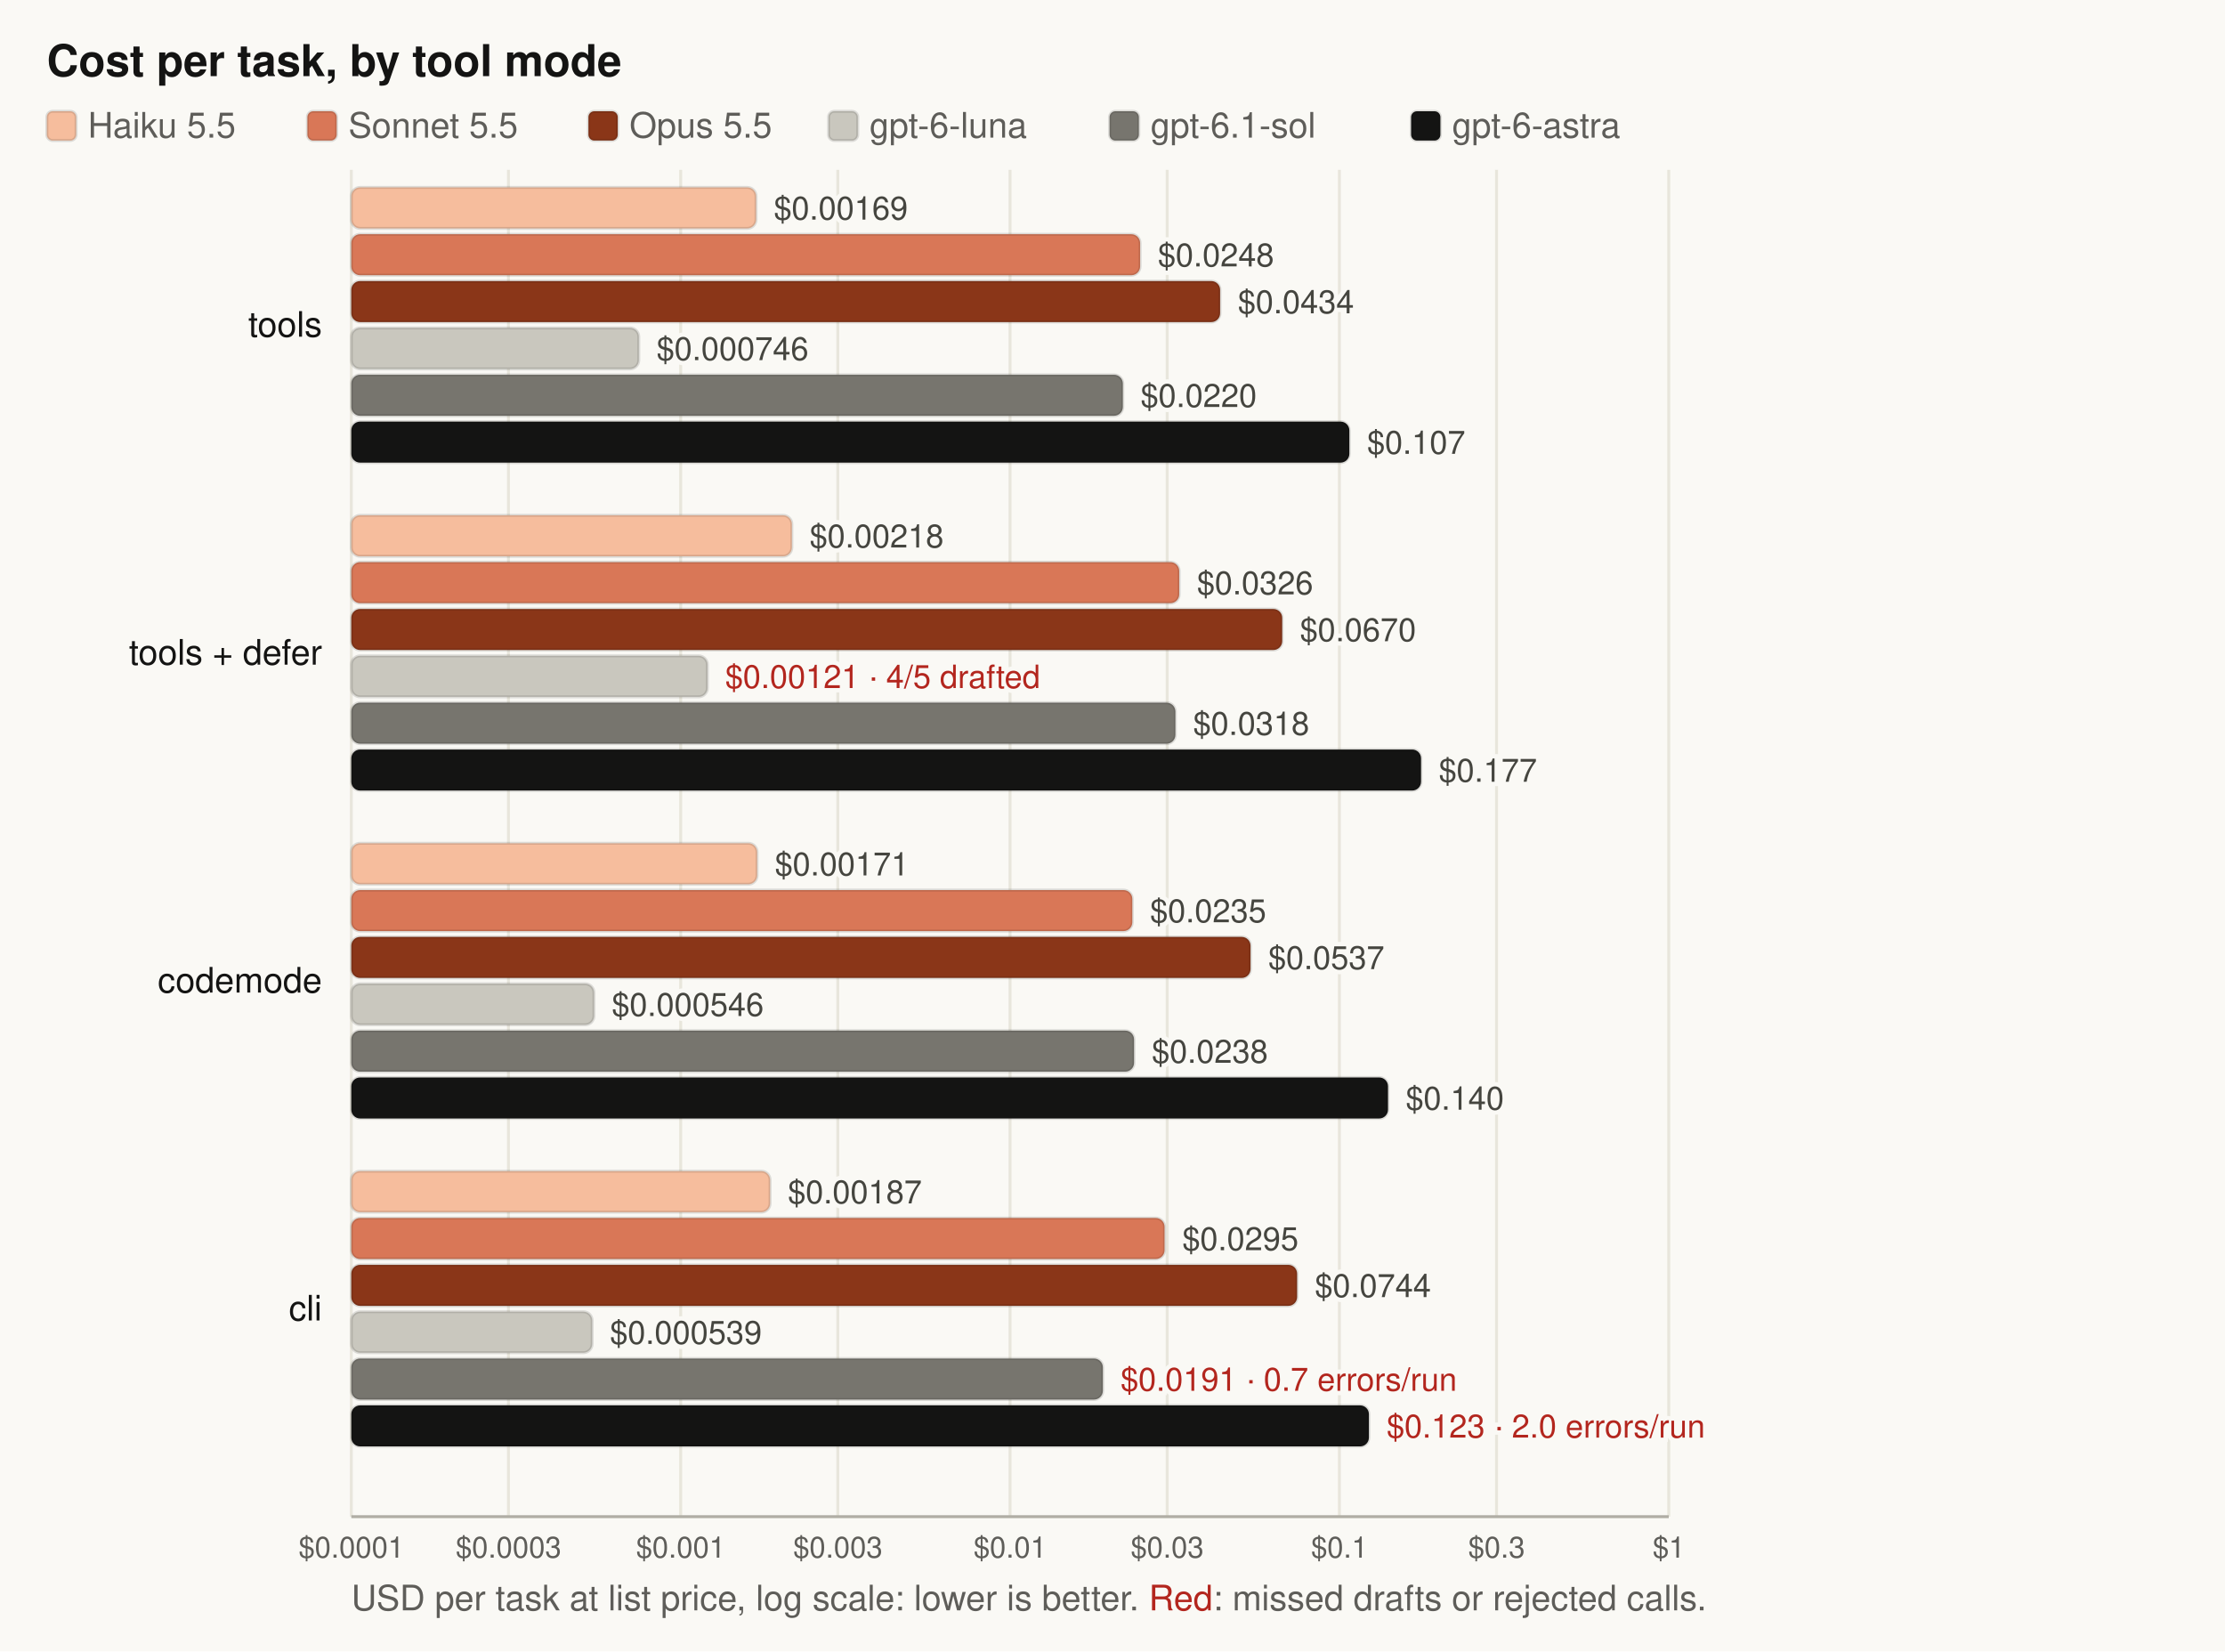
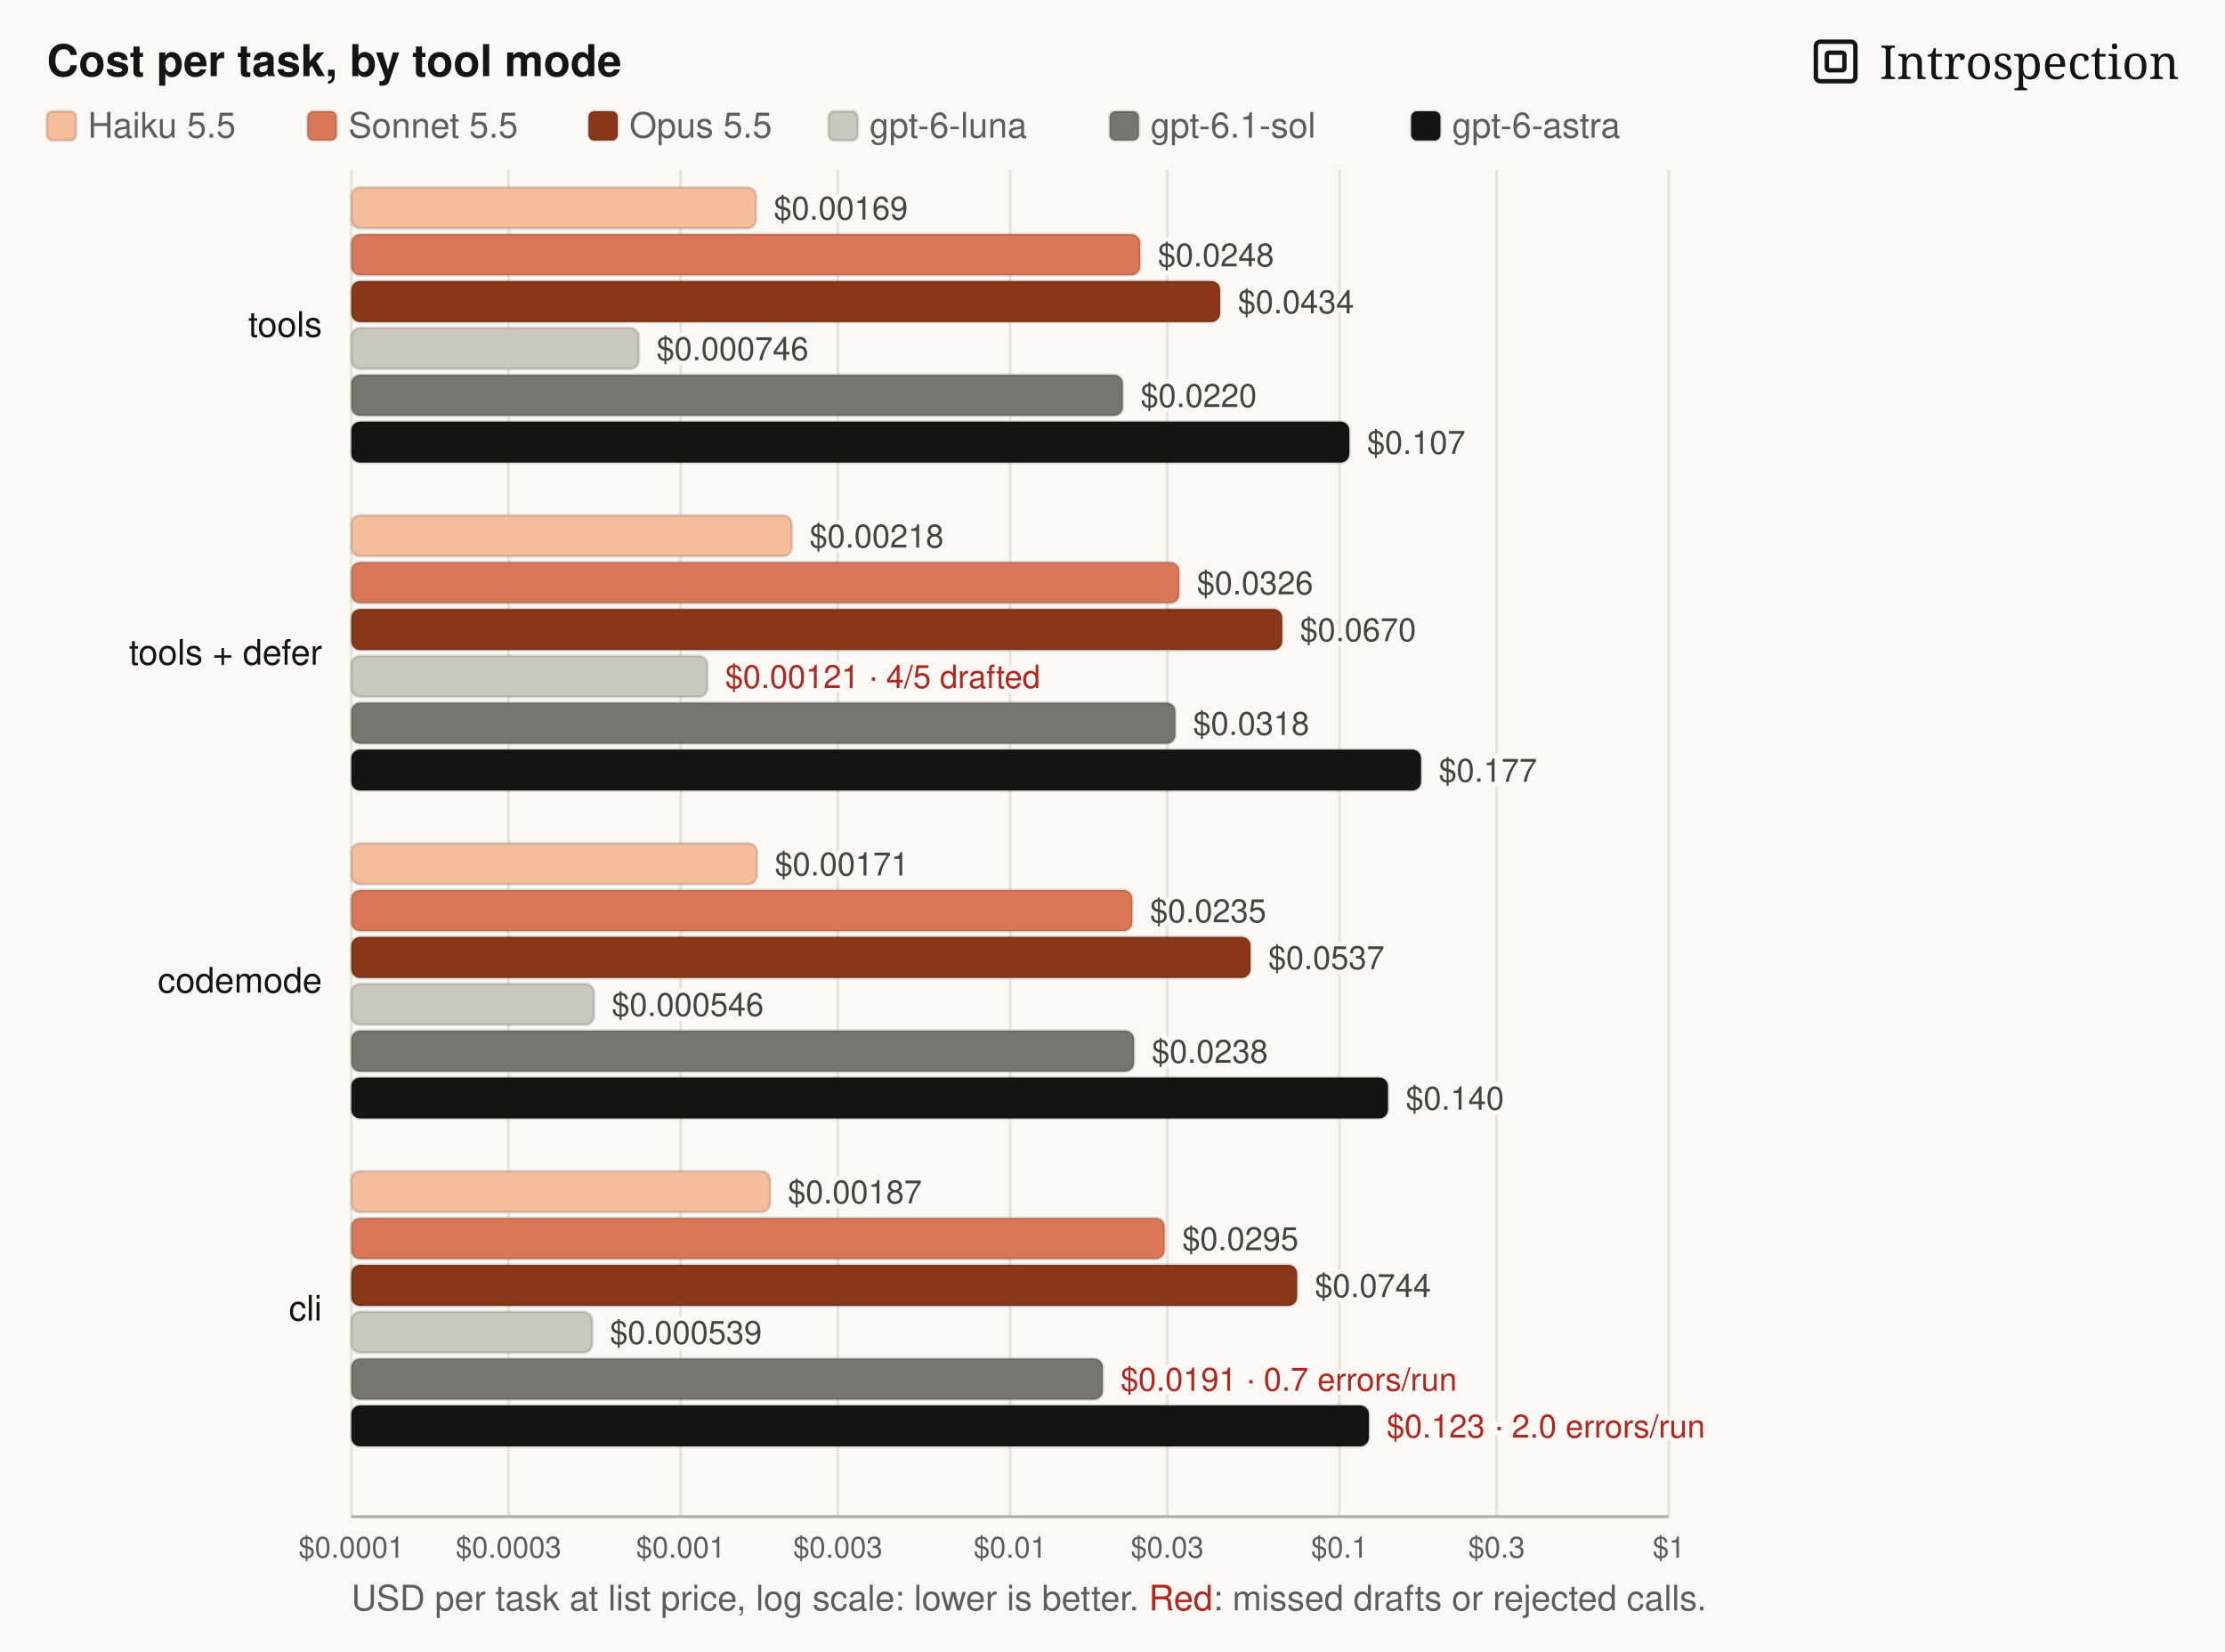
<svg xmlns="http://www.w3.org/2000/svg" width="760" height="564" viewBox="0 0 760 564" font-family="-apple-system, Segoe UI, Helvetica, Arial, sans-serif">
  <rect width="760" height="564" fill="#faf9f5" />
  <text x="16" y="26" font-size="15" font-weight="600" fill="#141413">Cost per task, by tool mode</text>
+   <g transform="translate(618 12) scale(0.75)" fill="none" stroke="#141413" stroke-width="2" stroke-linecap="round" stroke-linejoin="round">
+     <rect x="3" y="3" width="18" height="18" rx="2" />
+     <rect x="8" y="8" width="8" height="8" rx="1" />
+   </g>
+   <text x="642" y="27" font-size="16" font-family="Georgia, serif" fill="#141413">Introspection</text>
  <rect x="16" y="38" width="10" height="10" rx="2" fill="#f6bd9d" stroke="#0000001f" />
  <text x="30" y="47" font-size="12" fill="#5e5d59">Haiku 5.5</text>
  <rect x="105" y="38" width="10" height="10" rx="2" fill="#d97757" stroke="#0000001f" />
  <text x="119" y="47" font-size="12" fill="#5e5d59">Sonnet 5.5</text>
  <rect x="201" y="38" width="10" height="10" rx="2" fill="#8a3618" stroke="#0000001f" />
  <text x="215" y="47" font-size="12" fill="#5e5d59">Opus 5.5</text>
  <rect x="283" y="38" width="10" height="10" rx="2" fill="#c9c7be" stroke="#0000001f" />
  <text x="297" y="47" font-size="12" fill="#5e5d59">gpt-6-luna</text>
  <rect x="379" y="38" width="10" height="10" rx="2" fill="#77756e" stroke="#0000001f" />
  <text x="393" y="47" font-size="12" fill="#5e5d59">gpt-6.1-sol</text>
  <rect x="482" y="38" width="10" height="10" rx="2" fill="#141413" stroke="#0000001f" />
  <text x="496" y="47" font-size="12" fill="#5e5d59">gpt-6-astra</text>
  <line x1="120" y1="58" x2="120" y2="518" stroke="#e8e6dc" />
  <text x="120" y="532" font-size="10" text-anchor="middle" fill="#5e5d59">$0.0001</text>
  <line x1="173.676" y1="58" x2="173.676" y2="518" stroke="#e8e6dc" />
  <text x="173.676" y="532" font-size="10" text-anchor="middle" fill="#5e5d59">$0.0003</text>
  <line x1="232.5" y1="58" x2="232.5" y2="518" stroke="#e8e6dc" />
  <text x="232.5" y="532" font-size="10" text-anchor="middle" fill="#5e5d59">$0.001</text>
  <line x1="286.176" y1="58" x2="286.176" y2="518" stroke="#e8e6dc" />
  <text x="286.176" y="532" font-size="10" text-anchor="middle" fill="#5e5d59">$0.003</text>
  <line x1="345" y1="58" x2="345" y2="518" stroke="#e8e6dc" />
  <text x="345" y="532" font-size="10" text-anchor="middle" fill="#5e5d59">$0.01</text>
  <line x1="398.676" y1="58" x2="398.676" y2="518" stroke="#e8e6dc" />
  <text x="398.676" y="532" font-size="10" text-anchor="middle" fill="#5e5d59">$0.03</text>
  <line x1="457.5" y1="58" x2="457.5" y2="518" stroke="#e8e6dc" />
  <text x="457.5" y="532" font-size="10" text-anchor="middle" fill="#5e5d59">$0.1</text>
  <line x1="511.176" y1="58" x2="511.176" y2="518" stroke="#e8e6dc" />
  <text x="511.176" y="532" font-size="10" text-anchor="middle" fill="#5e5d59">$0.3</text>
  <line x1="570" y1="58" x2="570" y2="518" stroke="#e8e6dc" />
  <text x="570" y="532" font-size="10" text-anchor="middle" fill="#5e5d59">$1</text>
  <line x1="120" y1="518" x2="570" y2="518" stroke="#b0aea5" />
  <text x="110" y="115" font-size="12" text-anchor="end" fill="#141413">tools</text>
  <rect x="120" y="64" width="138.252" height="14" rx="3" fill="#f6bd9d" stroke="#0000001f" />
  <text x="264.252" y="75" font-size="11" stroke="#faf9f5" stroke-width="3" paint-order="stroke" fill="#45453f">$0.00169</text>
  <rect x="120" y="80" width="269.433" height="14" rx="3" fill="#d97757" stroke="#0000001f" />
  <text x="395.433" y="91" font-size="11" stroke="#faf9f5" stroke-width="3" paint-order="stroke" fill="#45453f">$0.0248</text>
  <rect x="120" y="96" width="296.756" height="14" rx="3" fill="#8a3618" stroke="#0000001f" />
  <text x="422.756" y="107" font-size="11" stroke="#faf9f5" stroke-width="3" paint-order="stroke" fill="#45453f">$0.0434</text>
  <rect x="120" y="112" width="98.203" height="14" rx="3" fill="#c9c7be" stroke="#0000001f" />
  <text x="224.203" y="123" font-size="11" stroke="#faf9f5" stroke-width="3" paint-order="stroke" fill="#45453f">$0.000746</text>
  <rect x="120" y="128" width="263.531" height="14" rx="3" fill="#77756e" stroke="#0000001f" />
  <text x="389.531" y="139" font-size="11" stroke="#faf9f5" stroke-width="3" paint-order="stroke" fill="#45453f">$0.0220</text>
  <rect x="120" y="144" width="340.901" height="14" rx="3" fill="#141413" stroke="#0000001f" />
  <text x="466.901" y="155" font-size="11" stroke="#faf9f5" stroke-width="3" paint-order="stroke" fill="#45453f">$0.107</text>
  <text x="110" y="227" font-size="12" text-anchor="end" fill="#141413">tools + defer</text>
  <rect x="120" y="176" width="150.479" height="14" rx="3" fill="#f6bd9d" stroke="#0000001f" />
  <text x="276.479" y="187" font-size="11" stroke="#faf9f5" stroke-width="3" paint-order="stroke" fill="#45453f">$0.00218</text>
  <rect x="120" y="192" width="282.791" height="14" rx="3" fill="#d97757" stroke="#0000001f" />
  <text x="408.791" y="203" font-size="11" stroke="#faf9f5" stroke-width="3" paint-order="stroke" fill="#45453f">$0.0326</text>
  <rect x="120" y="208" width="317.96" height="14" rx="3" fill="#8a3618" stroke="#0000001f" />
  <text x="443.96" y="219" font-size="11" stroke="#faf9f5" stroke-width="3" paint-order="stroke" fill="#45453f">$0.0670</text>
  <rect x="120" y="224" width="121.642" height="14" rx="3" fill="#c9c7be" stroke="#0000001f" />
  <text x="247.642" y="235" font-size="11" stroke="#faf9f5" stroke-width="3" paint-order="stroke" fill="#b3261e">$0.00121 · 4/5 drafted</text>
  <rect x="120" y="240" width="281.476" height="14" rx="3" fill="#77756e" stroke="#0000001f" />
  <text x="407.476" y="251" font-size="11" stroke="#faf9f5" stroke-width="3" paint-order="stroke" fill="#45453f">$0.0318</text>
  <rect x="120" y="256" width="365.383" height="14" rx="3" fill="#141413" stroke="#0000001f" />
  <text x="491.383" y="267" font-size="11" stroke="#faf9f5" stroke-width="3" paint-order="stroke" fill="#45453f">$0.177</text>
  <text x="110" y="339" font-size="12" text-anchor="end" fill="#141413">codemode</text>
  <rect x="120" y="288" width="138.607" height="14" rx="3" fill="#f6bd9d" stroke="#0000001f" />
  <text x="264.607" y="299" font-size="11" stroke="#faf9f5" stroke-width="3" paint-order="stroke" fill="#45453f">$0.00171</text>
  <rect x="120" y="304" width="266.763" height="14" rx="3" fill="#d97757" stroke="#0000001f" />
  <text x="392.763" y="315" font-size="11" stroke="#faf9f5" stroke-width="3" paint-order="stroke" fill="#45453f">$0.0235</text>
  <rect x="120" y="320" width="307.144" height="14" rx="3" fill="#8a3618" stroke="#0000001f" />
  <text x="433.144" y="331" font-size="11" stroke="#faf9f5" stroke-width="3" paint-order="stroke" fill="#45453f">$0.0537</text>
  <rect x="120" y="336" width="82.898" height="14" rx="3" fill="#c9c7be" stroke="#0000001f" />
  <text x="208.898" y="347" font-size="11" stroke="#faf9f5" stroke-width="3" paint-order="stroke" fill="#45453f">$0.000546</text>
  <rect x="120" y="352" width="267.355" height="14" rx="3" fill="#77756e" stroke="#0000001f" />
  <text x="393.355" y="363" font-size="11" stroke="#faf9f5" stroke-width="3" paint-order="stroke" fill="#45453f">$0.0238</text>
  <rect x="120" y="368" width="354.099" height="14" rx="3" fill="#141413" stroke="#0000001f" />
  <text x="480.099" y="379" font-size="11" stroke="#faf9f5" stroke-width="3" paint-order="stroke" fill="#45453f">$0.140</text>
  <text x="110" y="451" font-size="12" text-anchor="end" fill="#141413">cli</text>
  <rect x="120" y="400" width="143.048" height="14" rx="3" fill="#f6bd9d" stroke="#0000001f" />
  <text x="269.048" y="411" font-size="11" stroke="#faf9f5" stroke-width="3" paint-order="stroke" fill="#45453f">$0.00187</text>
  <rect x="120" y="416" width="277.78" height="14" rx="3" fill="#d97757" stroke="#0000001f" />
  <text x="403.78" y="427" font-size="11" stroke="#faf9f5" stroke-width="3" paint-order="stroke" fill="#45453f">$0.0295</text>
  <rect x="120" y="432" width="323.051" height="14" rx="3" fill="#8a3618" stroke="#0000001f" />
  <text x="449.051" y="443" font-size="11" stroke="#faf9f5" stroke-width="3" paint-order="stroke" fill="#45453f">$0.0744</text>
  <rect x="120" y="448" width="82.271" height="14" rx="3" fill="#c9c7be" stroke="#0000001f" />
  <text x="208.271" y="459" font-size="11" stroke="#faf9f5" stroke-width="3" paint-order="stroke" fill="#45453f">$0.000539</text>
  <rect x="120" y="464" width="256.701" height="14" rx="3" fill="#77756e" stroke="#0000001f" />
  <text x="382.701" y="475" font-size="11" stroke="#faf9f5" stroke-width="3" paint-order="stroke" fill="#b3261e">$0.0191 · 0.7 errors/run</text>
  <rect x="120" y="480" width="347.578" height="14" rx="3" fill="#141413" stroke="#0000001f" />
  <text x="473.578" y="491" font-size="11" stroke="#faf9f5" stroke-width="3" paint-order="stroke" fill="#b3261e">$0.123 · 2.0 errors/run</text>
  <text x="120" y="550" font-size="12" fill="#5e5d59">USD per task at list price, log scale: lower is better. <tspan fill="#b3261e">Red</tspan>: missed drafts or rejected calls.</text>
</svg>
